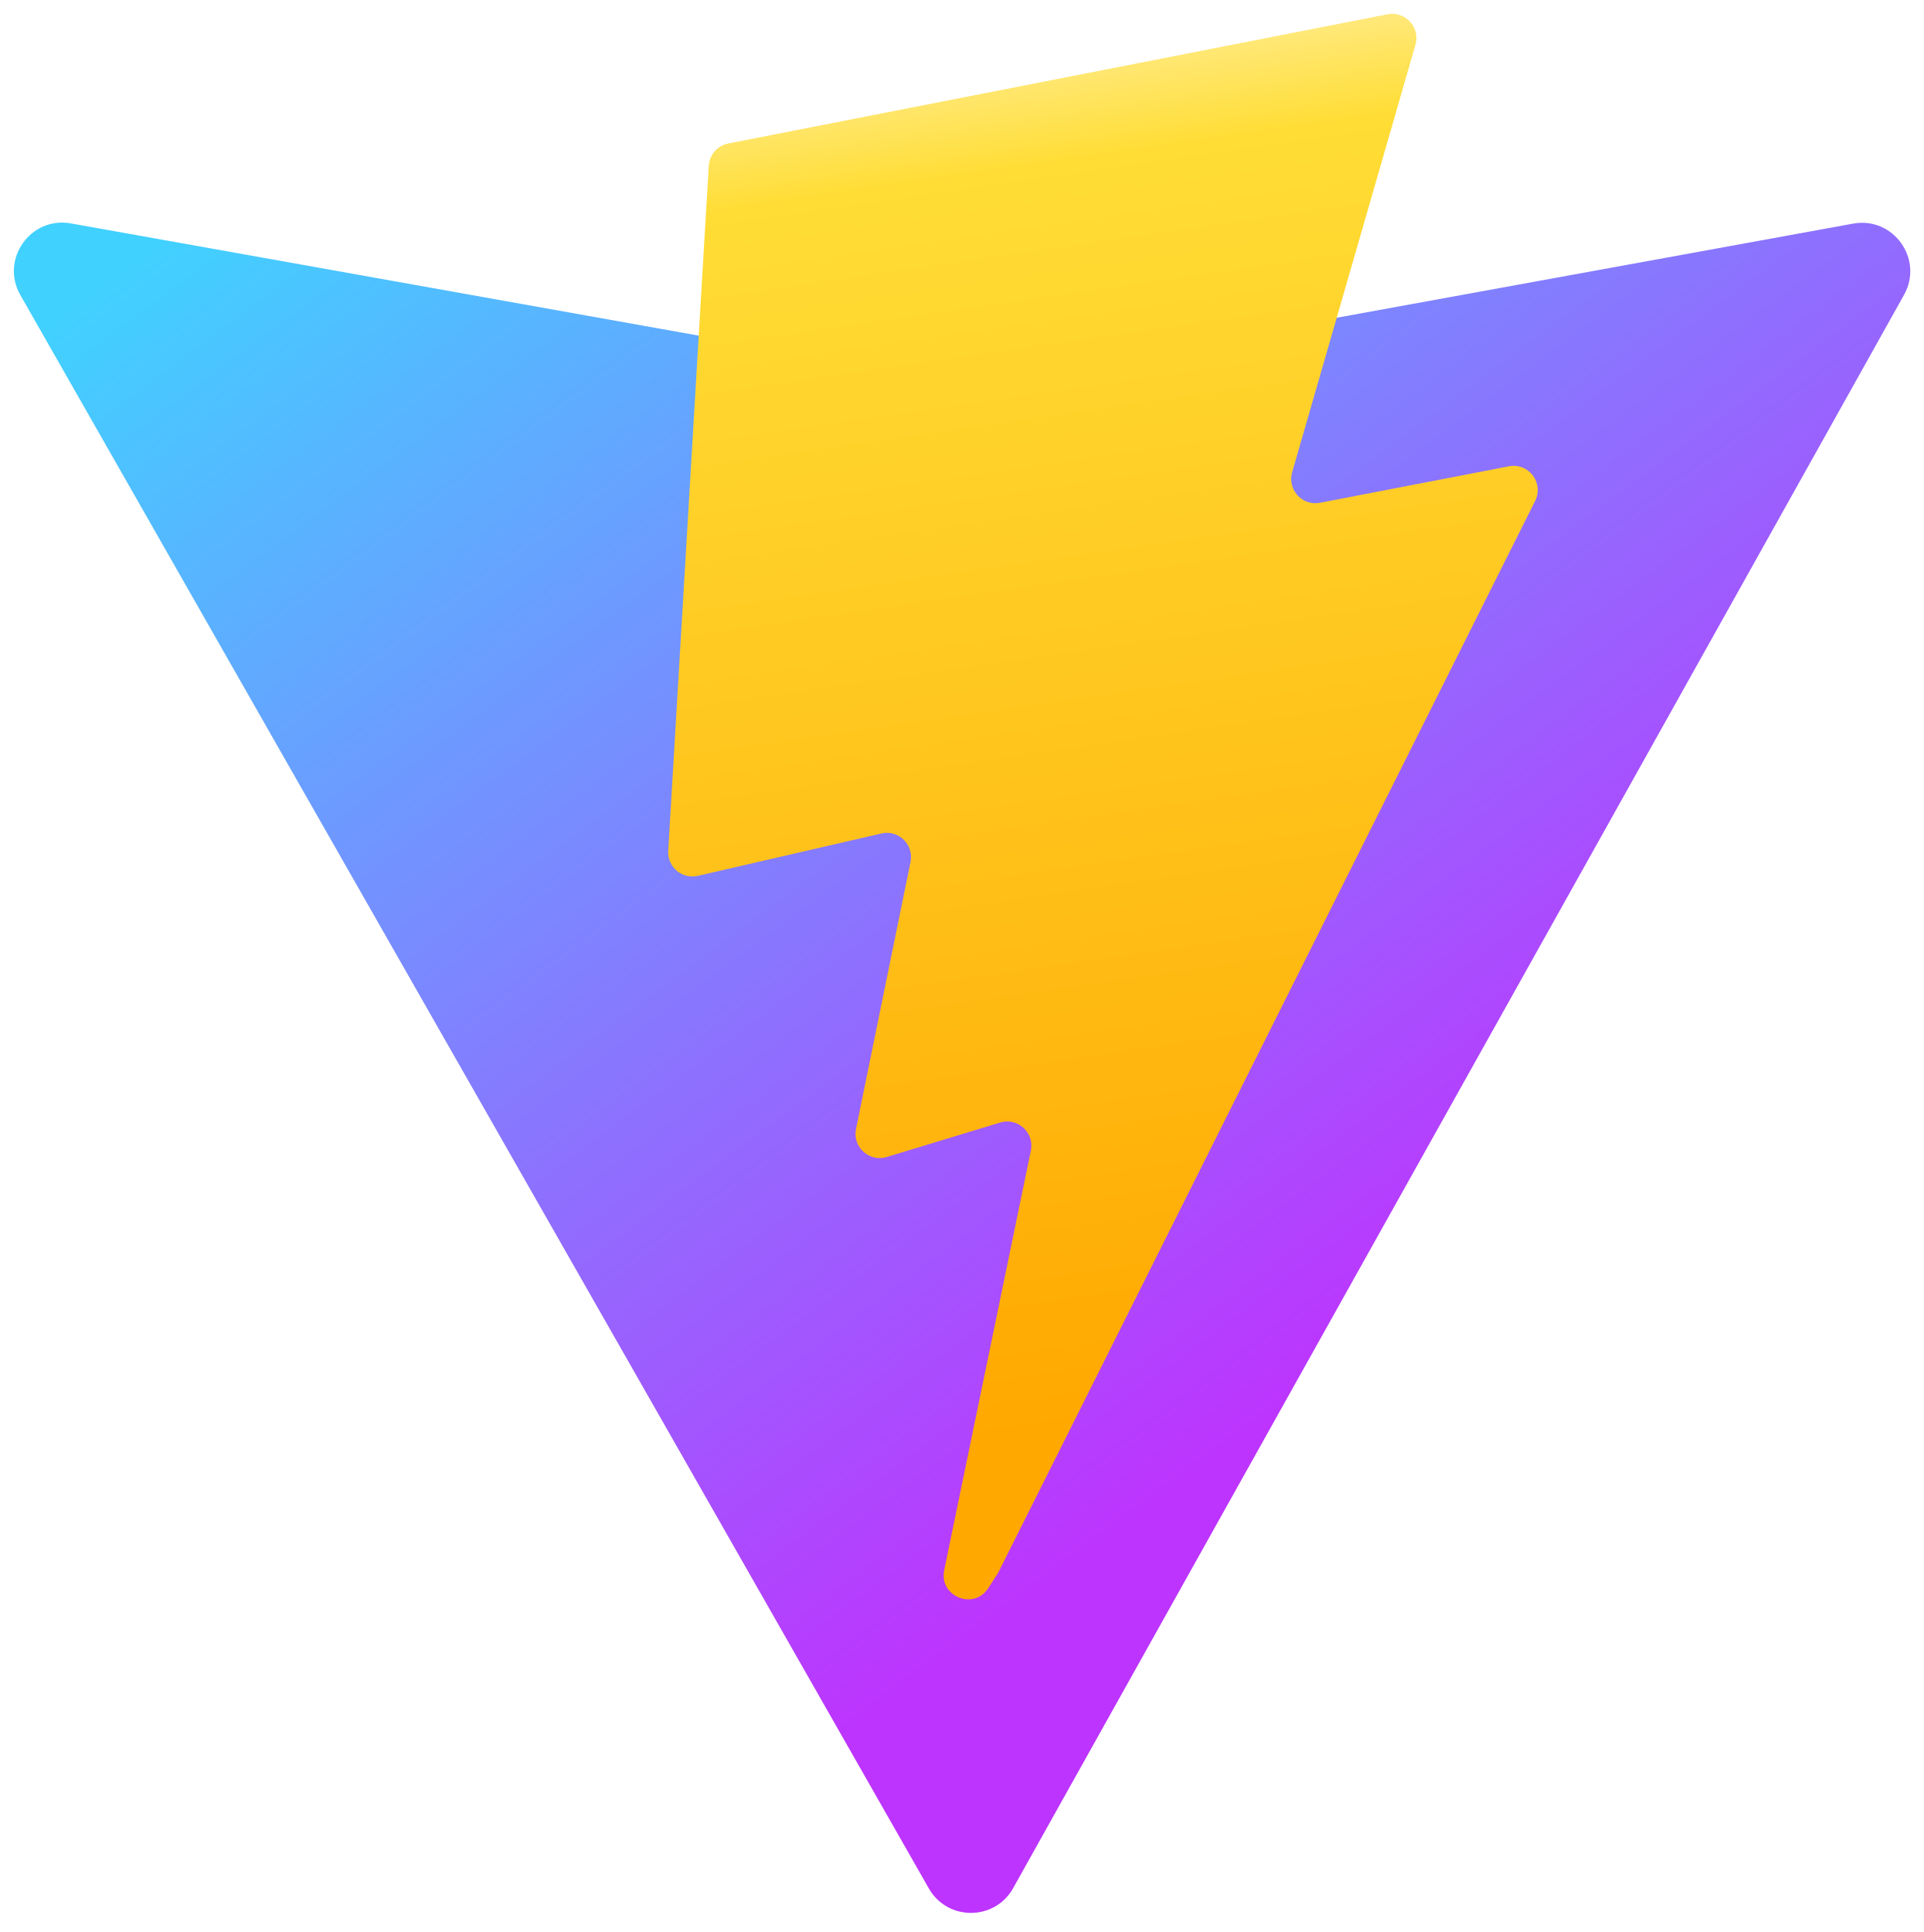
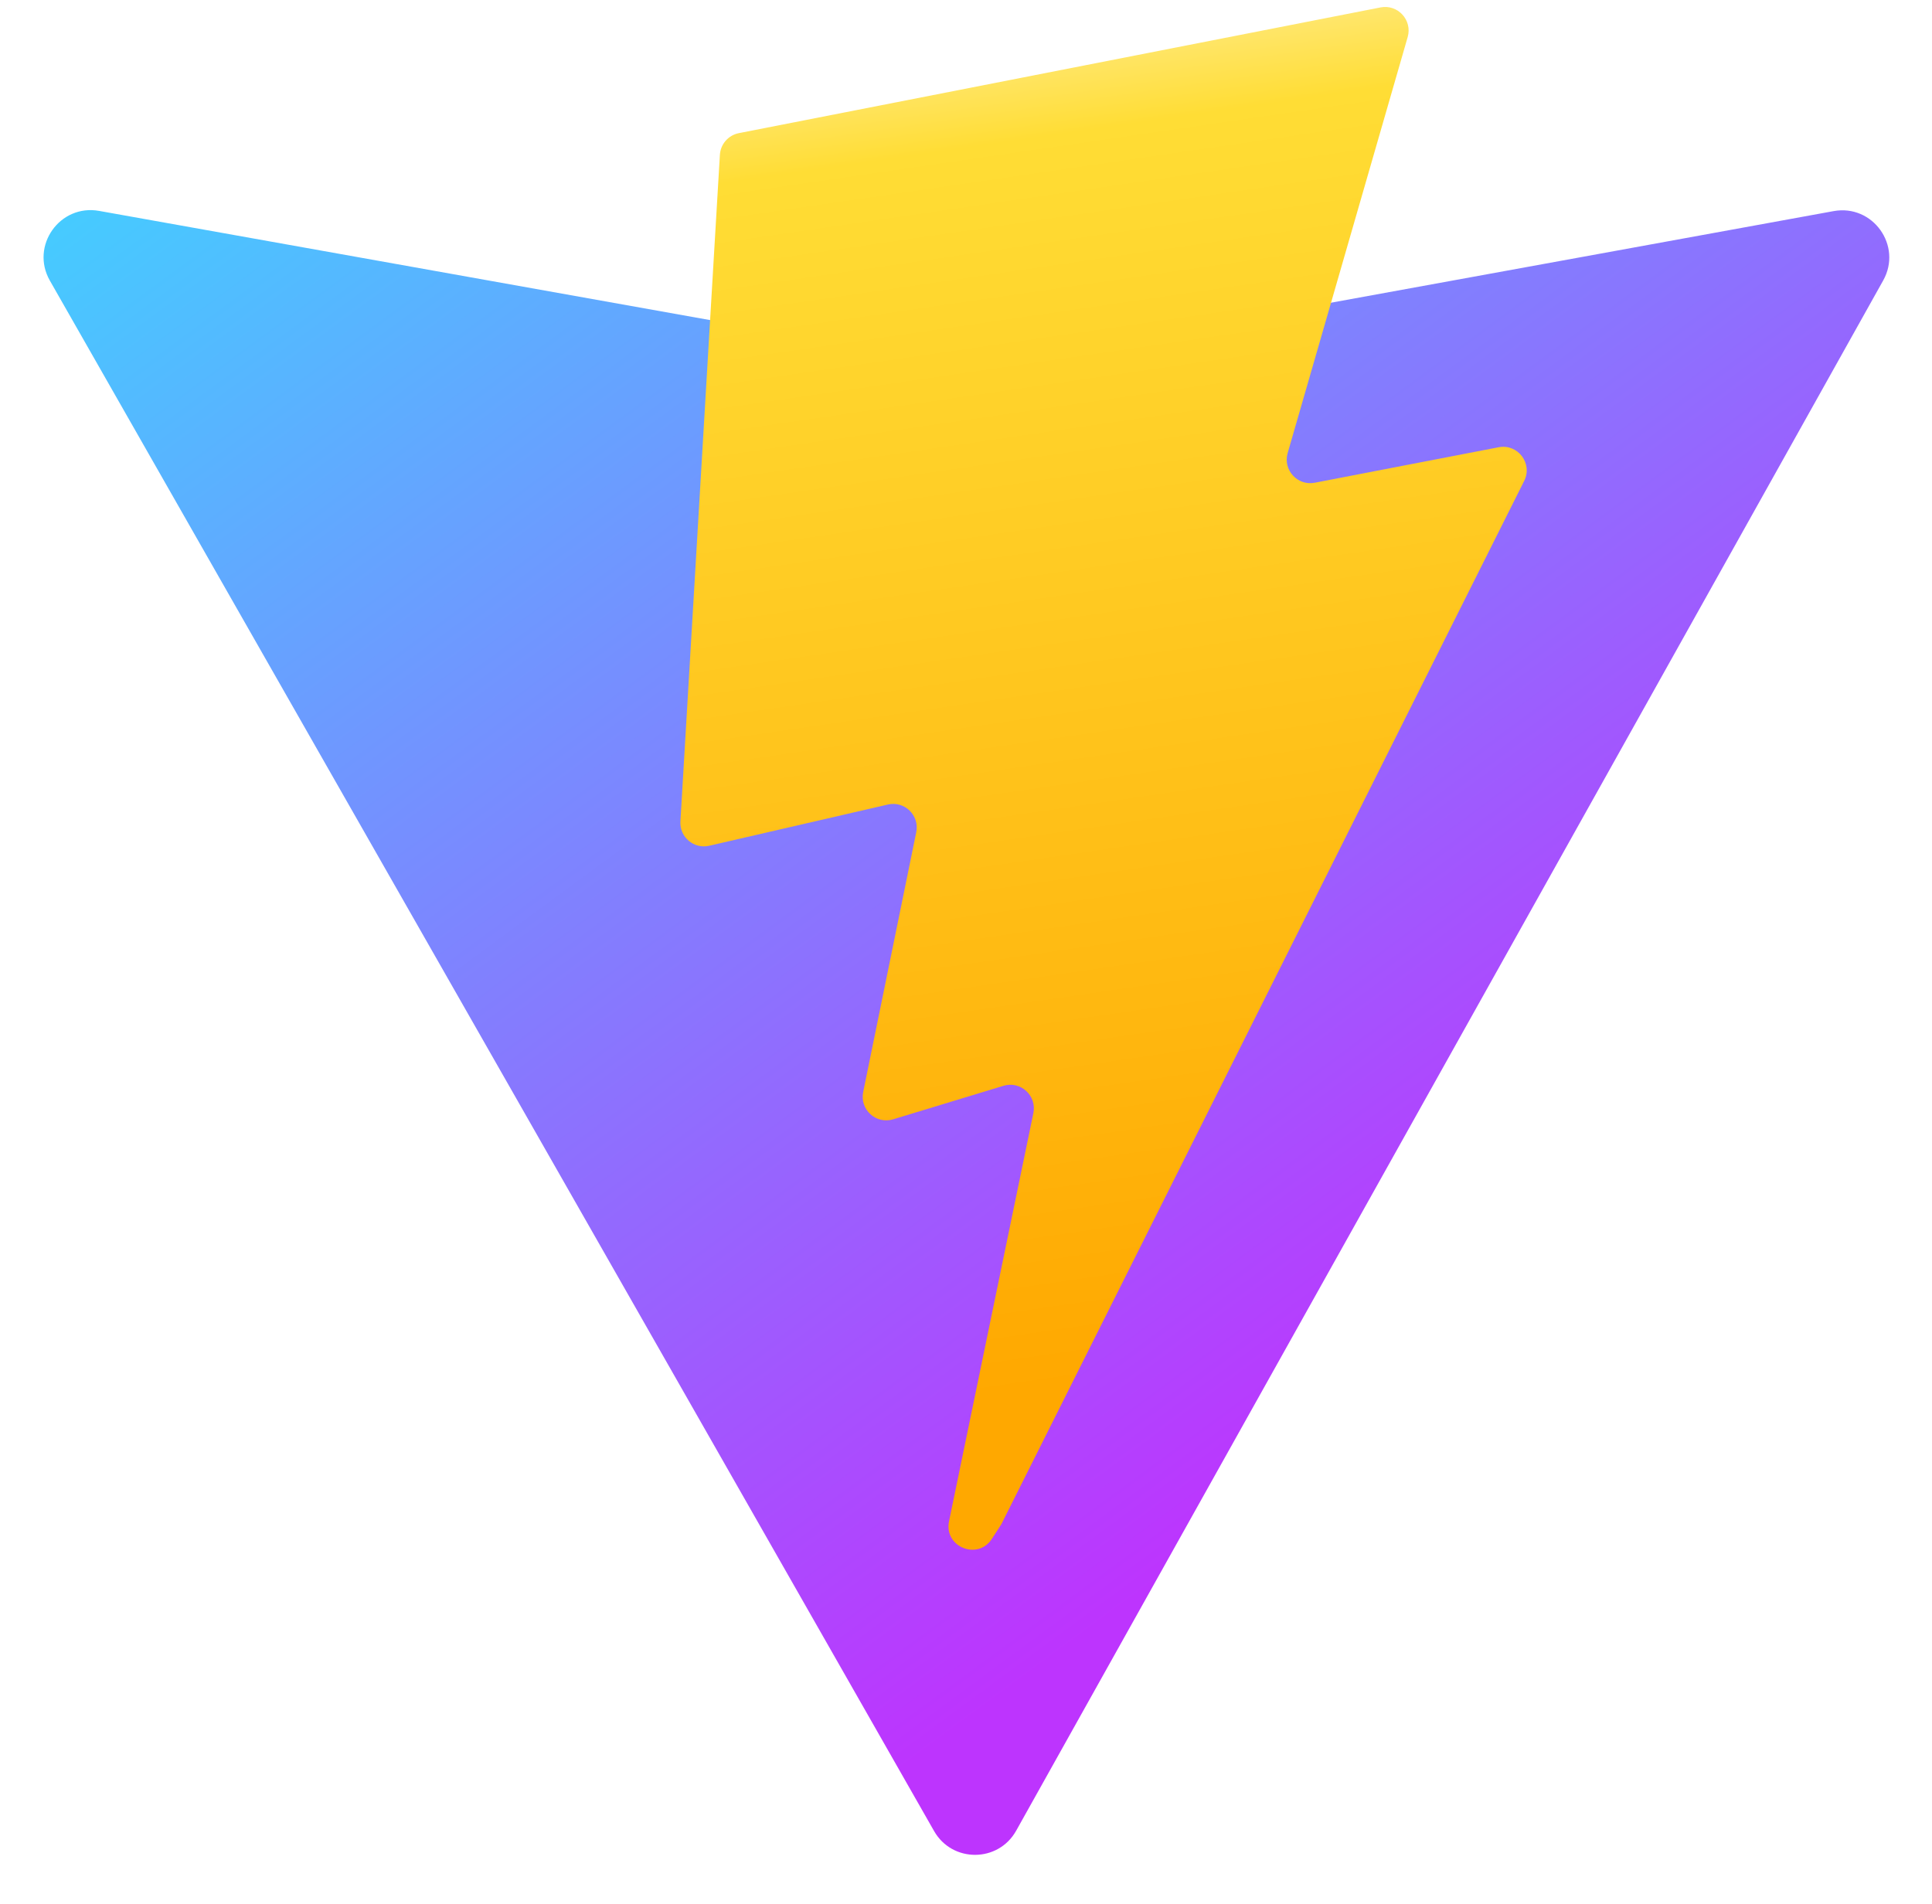
- <svg xmlns="http://www.w3.org/2000/svg" height="2500" preserveAspectRatio="xMidYMid" width="2490" viewBox="-1.871 -0.407 259.721 257.849">
-   <linearGradient id="a" x1="-.828%" x2="57.636%" y1="7.652%" y2="78.411%">
-     <stop offset="0" stop-color="#41d1ff" />
-     <stop offset="1" stop-color="#bd34fe" />
-   </linearGradient>
-   <linearGradient id="b" x1="43.376%" x2="50.316%" y1="2.242%" y2="89.03%">
-     <stop offset="0" stop-color="#ffea83" />
-     <stop offset=".083" stop-color="#ffdd35" />
-     <stop offset="1" stop-color="#ffa800" />
-   </linearGradient>
-   <path d="M255.153 37.938L134.897 252.976c-2.483 4.44-8.862 4.466-11.382.048L.875 37.958c-2.746-4.814 1.371-10.646 6.827-9.67l120.385 21.517a6.537 6.537 0 0 0 2.322-.004l117.867-21.483c5.438-.991 9.574 4.796 6.877 9.62z" fill="url(#a)" />
-   <path d="M185.432.063L96.44 17.501a3.268 3.268 0 0 0-2.634 3.014l-5.474 92.456a3.268 3.268 0 0 0 3.997 3.378l24.777-5.718c2.318-.535 4.413 1.507 3.936 3.838l-7.361 36.047c-.495 2.426 1.782 4.5 4.151 3.78l15.304-4.649c2.372-.72 4.652 1.36 4.15 3.788l-11.698 56.621c-.732 3.542 3.979 5.473 5.943 2.437l1.313-2.028 72.516-144.72c1.215-2.423-.88-5.186-3.54-4.672l-25.505 4.922c-2.396.462-4.435-1.77-3.759-4.114l16.646-57.705c.677-2.35-1.37-4.583-3.769-4.113z" fill="url(#b)" />
+ <svg xmlns="http://www.w3.org/2000/svg" width="410" height="404" viewBox="0 0 410 404" fill="none">
+   <path d="M399.641 59.525L215.643 388.545C211.844 395.338 202.084 395.378 198.228 388.618L10.582 59.556C6.381 52.19 12.68 43.267 21.028 44.759L205.223 77.682C206.398 77.892 207.601 77.89 208.776 77.676L389.119 44.806C397.439 43.289 403.768 52.143 399.641 59.525Z" fill="url(#paint0_linear)" />
+   <path d="M292.965 1.574L156.801 28.255C154.563 28.694 152.906 30.59 152.771 32.866L144.395 174.33C144.198 177.662 147.258 180.248 150.51 179.498L188.42 170.749C191.967 169.931 195.172 173.055 194.443 176.622L183.18 231.775C182.422 235.487 185.907 238.661 189.532 237.56L212.947 230.446C216.577 229.344 220.065 232.527 219.297 236.242L201.398 322.875C200.278 328.294 207.486 331.249 210.492 326.603L212.5 323.5L323.454 102.072C325.312 98.365 322.108 94.137 318.036 94.923L279.014 102.454C275.347 103.161 272.227 99.746 273.262 96.158L298.731 7.867C299.767 4.273 296.636 0.855 292.965 1.574Z" fill="url(#paint1_linear)" />
+   <defs>
+     <linearGradient id="paint0_linear" x1="6" y1="33" x2="235" y2="344" gradientUnits="userSpaceOnUse">
+       <stop stop-color="#41D1FF" />
+       <stop offset="1" stop-color="#BD34FE" />
+     </linearGradient>
+     <linearGradient id="paint1_linear" x1="194.651" y1="8.818" x2="236.076" y2="292.989" gradientUnits="userSpaceOnUse">
+       <stop stop-color="#FFEA83" />
+       <stop offset="0.083" stop-color="#FFDD35" />
+       <stop offset="1" stop-color="#FFA800" />
+     </linearGradient>
+   </defs>
</svg>
